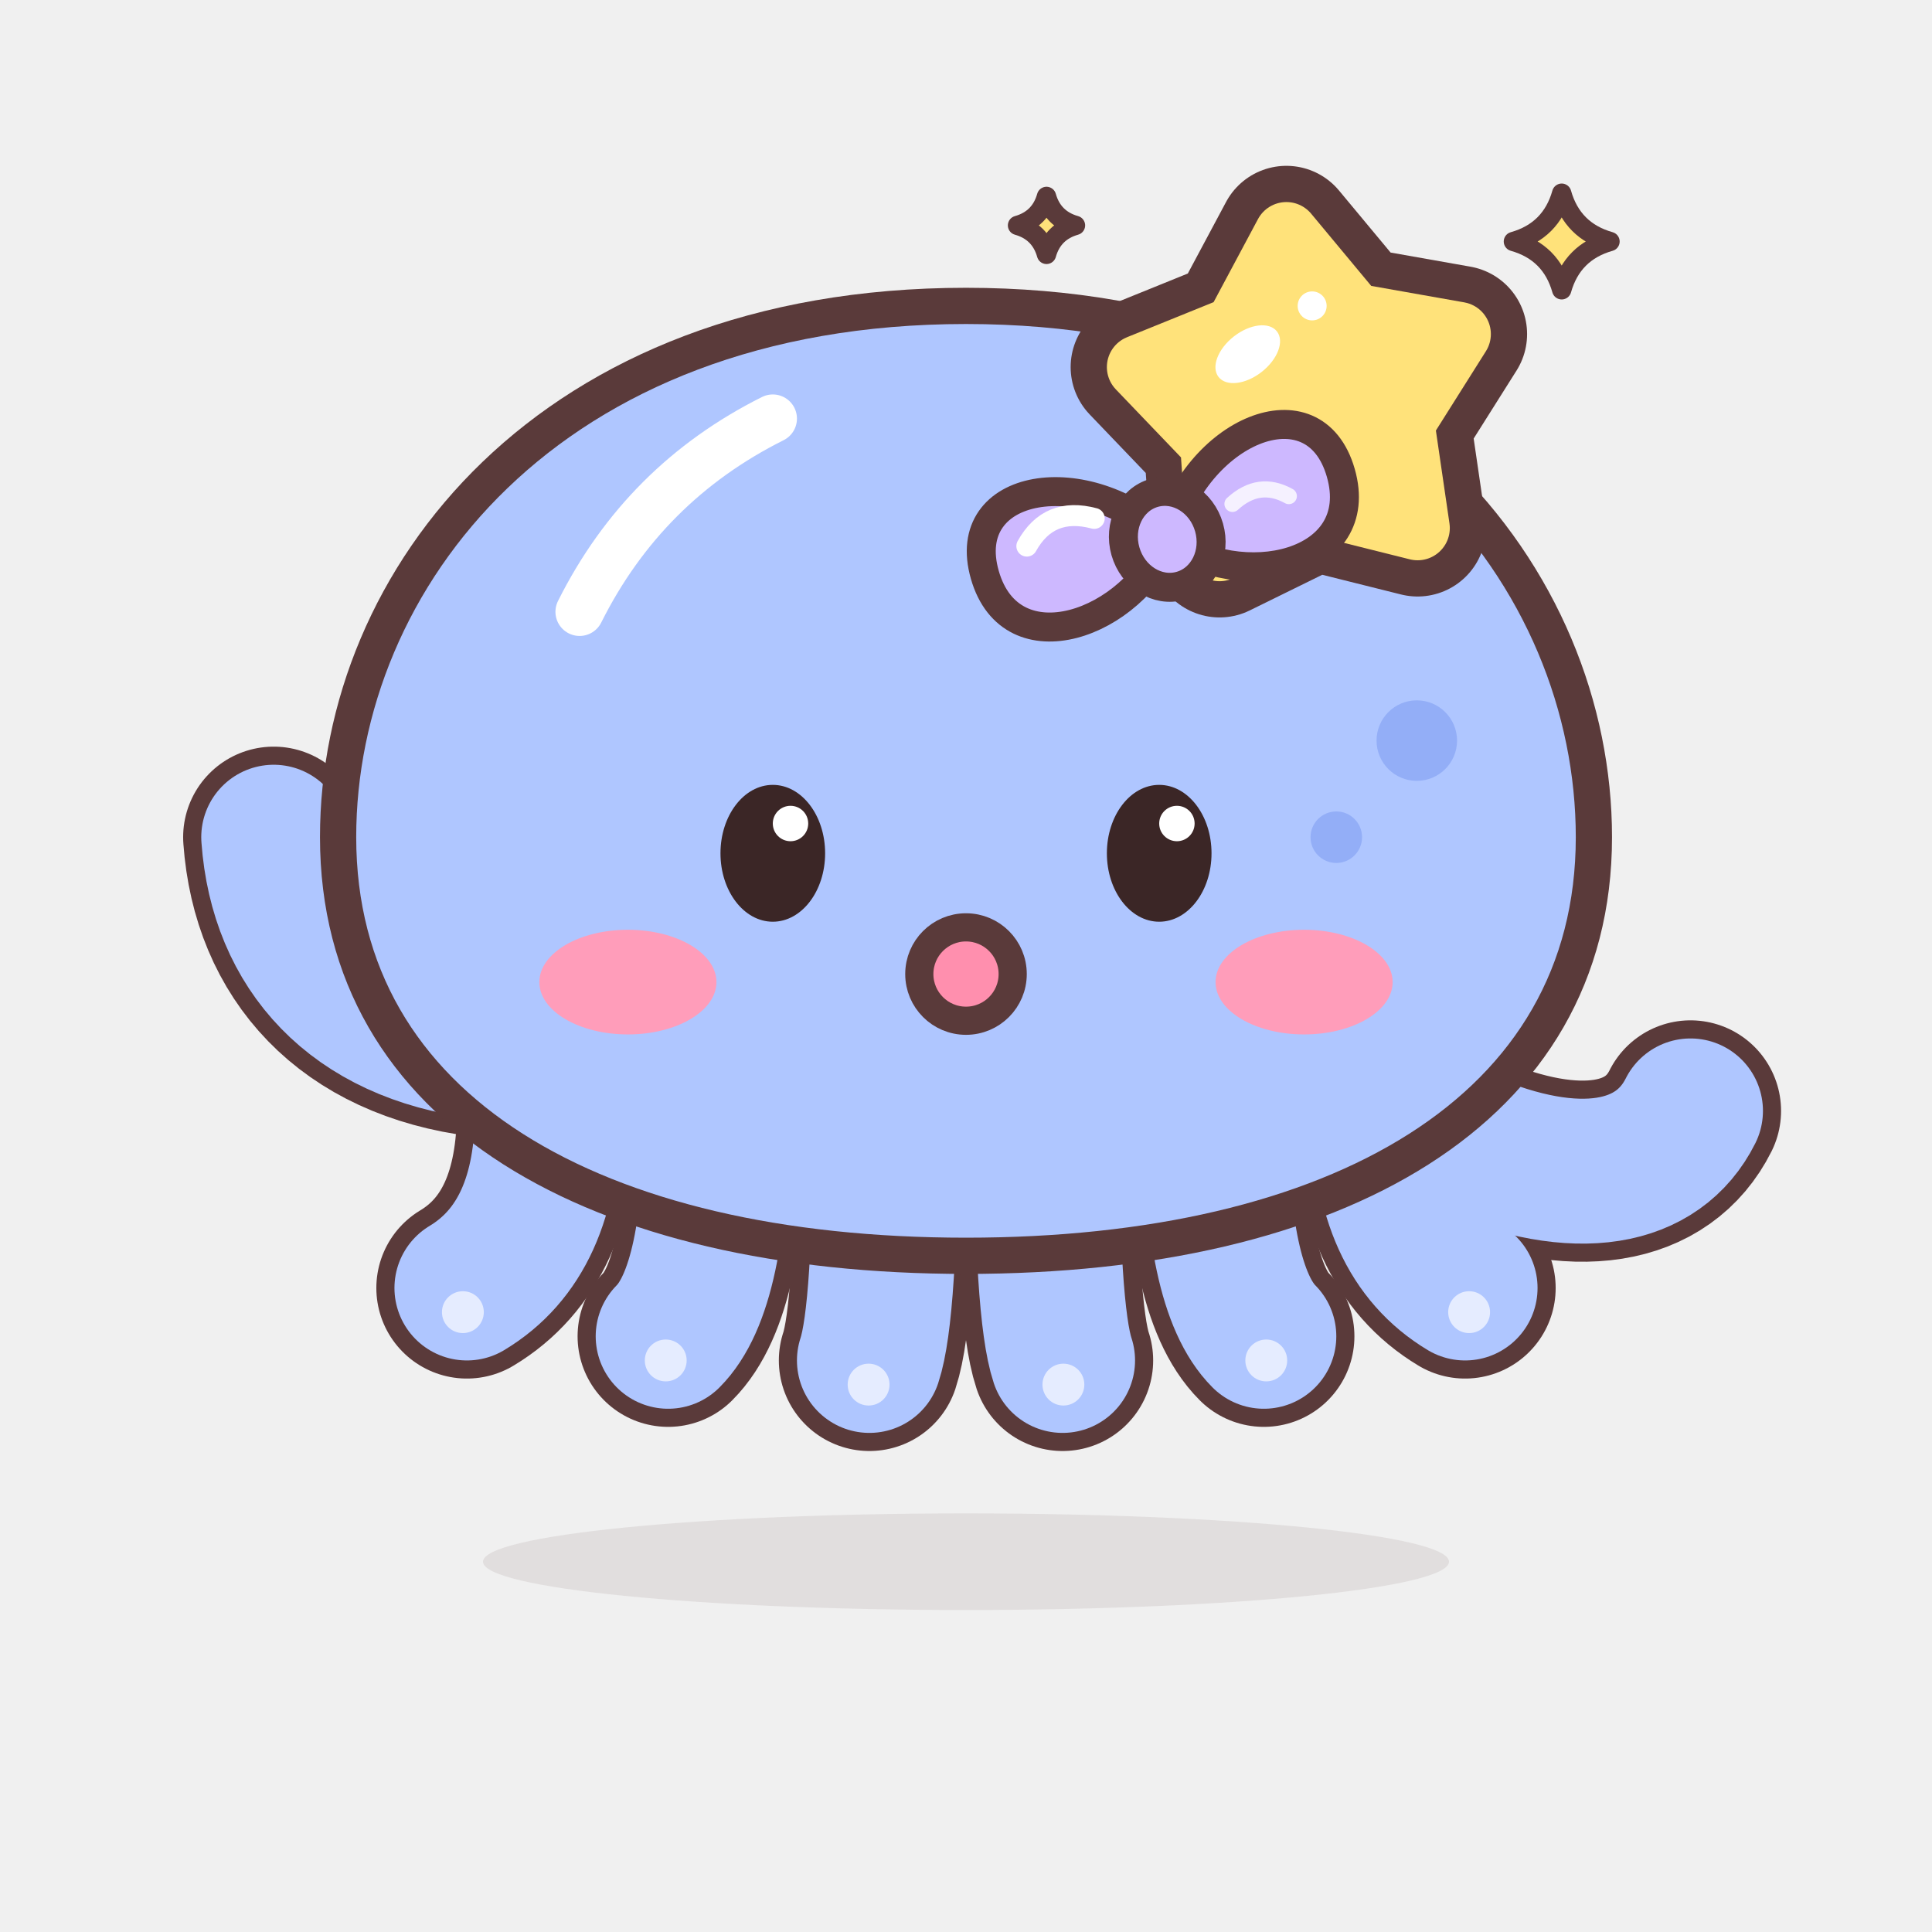
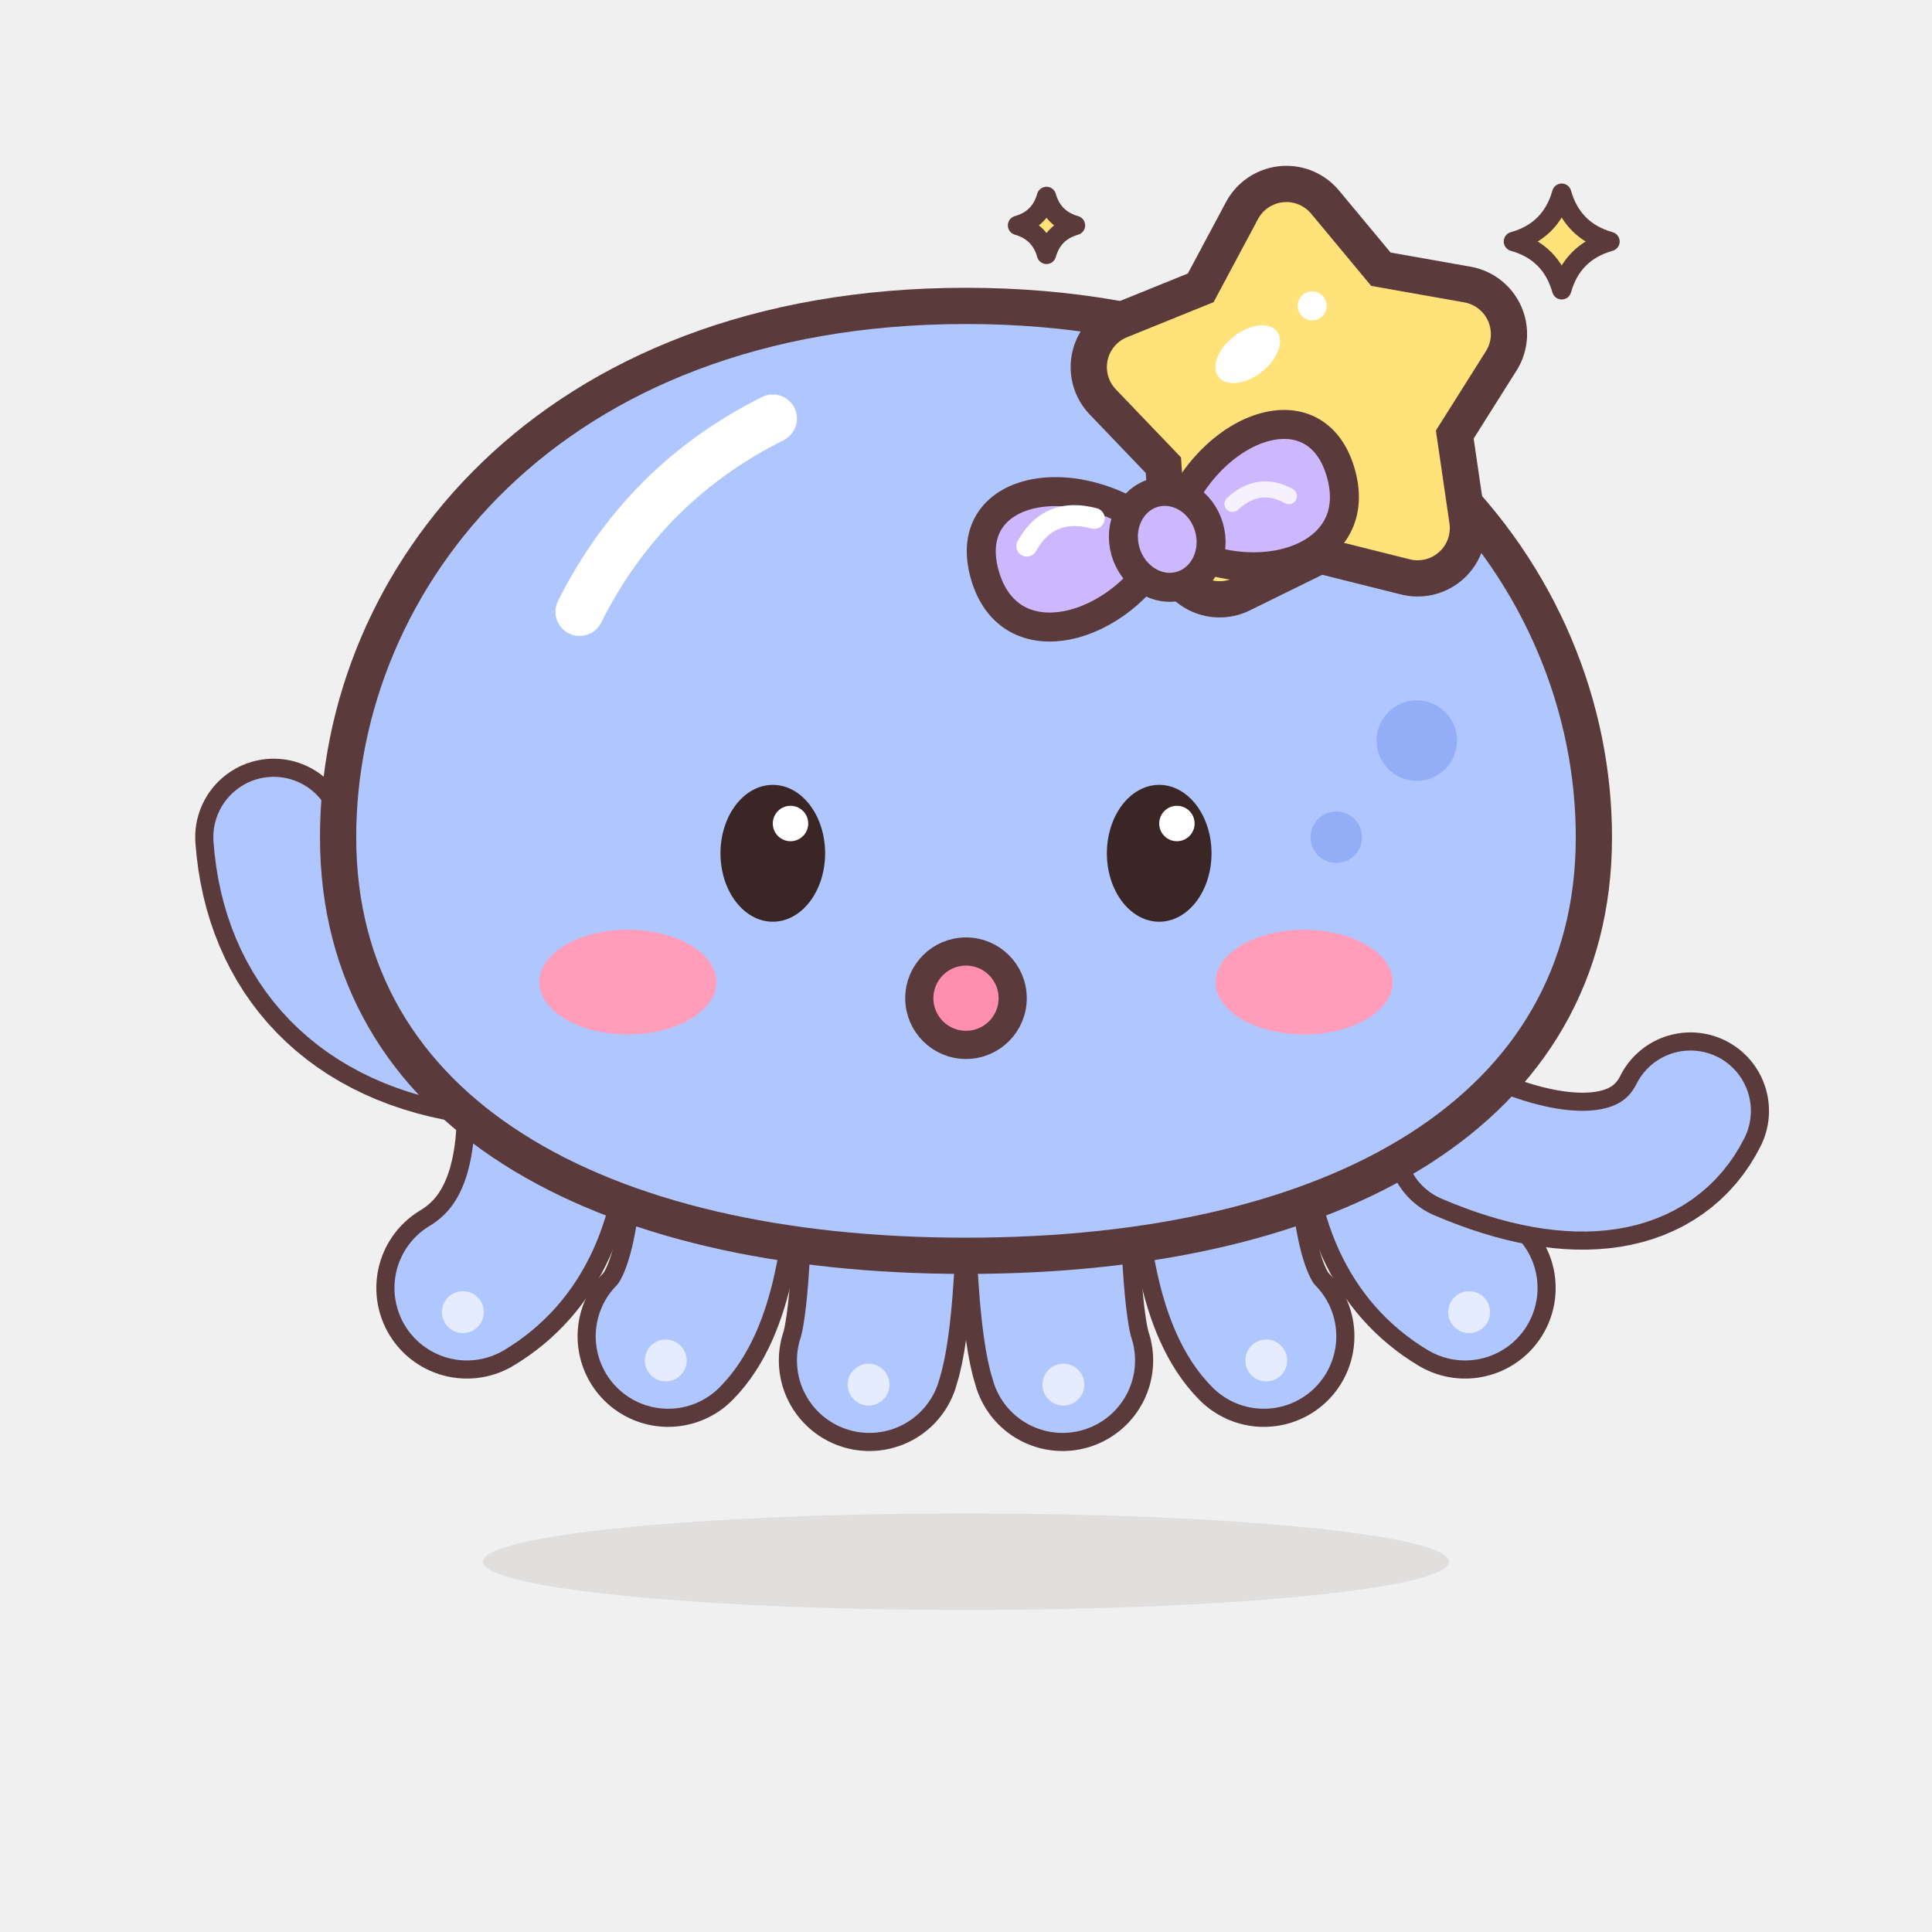
<svg xmlns="http://www.w3.org/2000/svg" viewBox="0 0 240 240" width="240" height="240">
  <ellipse cx="120" cy="194" rx="60" ry="6" fill="#5A3A3A" opacity="0.10" />
  <g fill="none" stroke-linecap="round" stroke-linejoin="round">
    <g stroke="#5A3A3A" stroke-width="22.5">
      <path d="M68 138 Q 68 154, 58 160" />
      <path d="M89 138 Q 89 160, 83 166" />
      <path d="M110 138 Q 110 163, 108 169" />
      <path d="M130 138 Q 130 163, 132 169" />
      <path d="M151 138 Q 151 160, 157 166" />
      <path d="M172 138 Q 172 154, 182 160" />
-       <path d="M60 130 C 44 128, 35 118, 34 104" />
-       <path d="M182 142 C 196 148, 206 146, 210 138" />
    </g>
    <g stroke="#AFC6FF" stroke-width="18">
      <path d="M68 138 Q 68 154, 58 160" />
      <path d="M89 138 Q 89 160, 83 166" />
      <path d="M110 138 Q 110 163, 108 169" />
      <path d="M130 138 Q 130 163, 132 169" />
      <path d="M151 138 Q 151 160, 157 166" />
      <path d="M172 138 Q 172 154, 182 160" />
+     </g>
+   </g>
+   <g fill="none" stroke-linecap="round" stroke-linejoin="round">
+     <g stroke="#5A3A3A" stroke-width="19.5">
+       <path d="M60 130 C 44 128, 35 118, 34 104" />
+       <path d="M182 142 C 196 148, 206 146, 210 138" />
+     </g>
+     <g stroke="#AFC6FF" stroke-width="15">
      <path d="M60 130 C 44 128, 35 118, 34 104" />
      <path d="M182 142 C 196 148, 206 146, 210 138" />
    </g>
  </g>
  <g fill="#E5ECFF">
    <circle cx="57.5" cy="163" r="2.6" />
    <circle cx="82.7" cy="169" r="2.6" />
    <circle cx="107.9" cy="172" r="2.6" />
    <circle cx="132.1" cy="172" r="2.6" />
    <circle cx="157.3" cy="169" r="2.6" />
    <circle cx="182.5" cy="163" r="2.6" />
  </g>
  <path d="M120 38 C 172 38, 198 72, 198 104 C 198 138, 166 156, 120 156 C 74 156, 42 138, 42 104 C 42 72, 68 38, 120 38 Z" fill="#AFC6FF" stroke="#5A3A3A" stroke-width="4.5" />
  <g fill="#93AEF7">
    <circle cx="176" cy="92" r="5" />
    <circle cx="166" cy="104" r="3.2" />
  </g>
  <g>
    <polygon points="159.8,29.1 168.2,39.2 181.2,41.5 174.2,52.6 176.1,65.6 163.3,62.4 151.5,68.2 150.6,55.1 141.5,45.6 153.6,40.7" fill="#5A3A3A" stroke="#5A3A3A" stroke-width="17.0" stroke-linejoin="round" />
    <polygon points="159.8,29.1 168.2,39.2 181.2,41.5 174.2,52.6 176.1,65.6 163.3,62.4 151.5,68.2 150.6,55.1 141.5,45.6 153.6,40.7" fill="#FFE27A" stroke="#FFE27A" stroke-width="8" stroke-linejoin="round" />
    <ellipse cx="155" cy="44" rx="4.6" ry="2.8" fill="#FFFFFF" transform="rotate(-38 155 44)" />
    <circle cx="163" cy="38" r="1.8" fill="#FFFFFF" />
    <g transform="translate(145 67) rotate(-16) scale(1.0)" stroke="#5A3A3A" stroke-width="3.60" stroke-linejoin="round">
      <path d="M0 0 C -7 -12, -23 -14, -23 -2 C -23 10, -7 9, 0 0 Z" fill="#CDB8FF" />
      <path d="M0 0 C -7 -12, -23 -14, -23 -2 C -23 10, -7 9, 0 0 Z" fill="#CDB8FF" transform="scale(-1 1)" />
      <path d="M-17 -4 Q -13 -8, -8 -5" fill="none" stroke="#FFFFFF" stroke-width="2.60" stroke-linecap="round" />
      <path d="M9 -2 Q 13 -4, 16 -1" fill="none" stroke="#FFFFFF" stroke-width="2.00" stroke-linecap="round" opacity="0.8" />
      <ellipse cx="0" cy="0" rx="5.4" ry="6" fill="#CDB8FF" />
    </g>
    <path d="M194 24 Q 195.32 28.68, 200 30 Q 195.32 31.32, 194 36 Q 192.68 31.32, 188 30 Q 192.68 28.68, 194 24 Z" fill="#FFE27A" stroke="#5A3A3A" stroke-width="2.4" stroke-linejoin="round" />
    <path d="M130 24.4 Q 130.792 27.208, 133.6 28 Q 130.792 28.792, 130 31.6 Q 129.208 28.792, 126.4 28 Q 129.208 27.208, 130 24.4 Z" fill="#FFE27A" stroke="#5A3A3A" stroke-width="2.4" stroke-linejoin="round" />
  </g>
  <path d="M72 76 Q 80 60, 96 52" fill="none" stroke="#FFFFFF" stroke-width="6" stroke-linecap="round" />
  <ellipse cx="78" cy="122" rx="11" ry="6.5" fill="#FF9DBA" />
  <ellipse cx="162" cy="122" rx="11" ry="6.5" fill="#FF9DBA" />
  <ellipse cx="96" cy="106" rx="6.5" ry="8.5" fill="#3B2626" />
+   <circle cx="98.2" cy="102.3" r="2.2" fill="#FFFFFF" />
  <ellipse cx="144" cy="106" rx="6.5" ry="8.5" fill="#3B2626" />
-   <circle cx="98.2" cy="102.3" r="2.2" fill="#FFFFFF" />
  <circle cx="146.2" cy="102.3" r="2.2" fill="#FFFFFF" />
-   <circle cx="120" cy="121" r="5.8" fill="#FF8FAE" stroke="#5A3A3A" stroke-width="3.5" />
+   <circle cx="120" cy="124" r="5.8" fill="#FF8FAE" stroke="#5A3A3A" stroke-width="3.5" />
+   <g fill="none" stroke-linecap="round" stroke-linejoin="round">
+     <g stroke="#5A3A3A" stroke-width="19.5" />
+     <g stroke="#AFC6FF" stroke-width="15" />
+   </g>
</svg>
